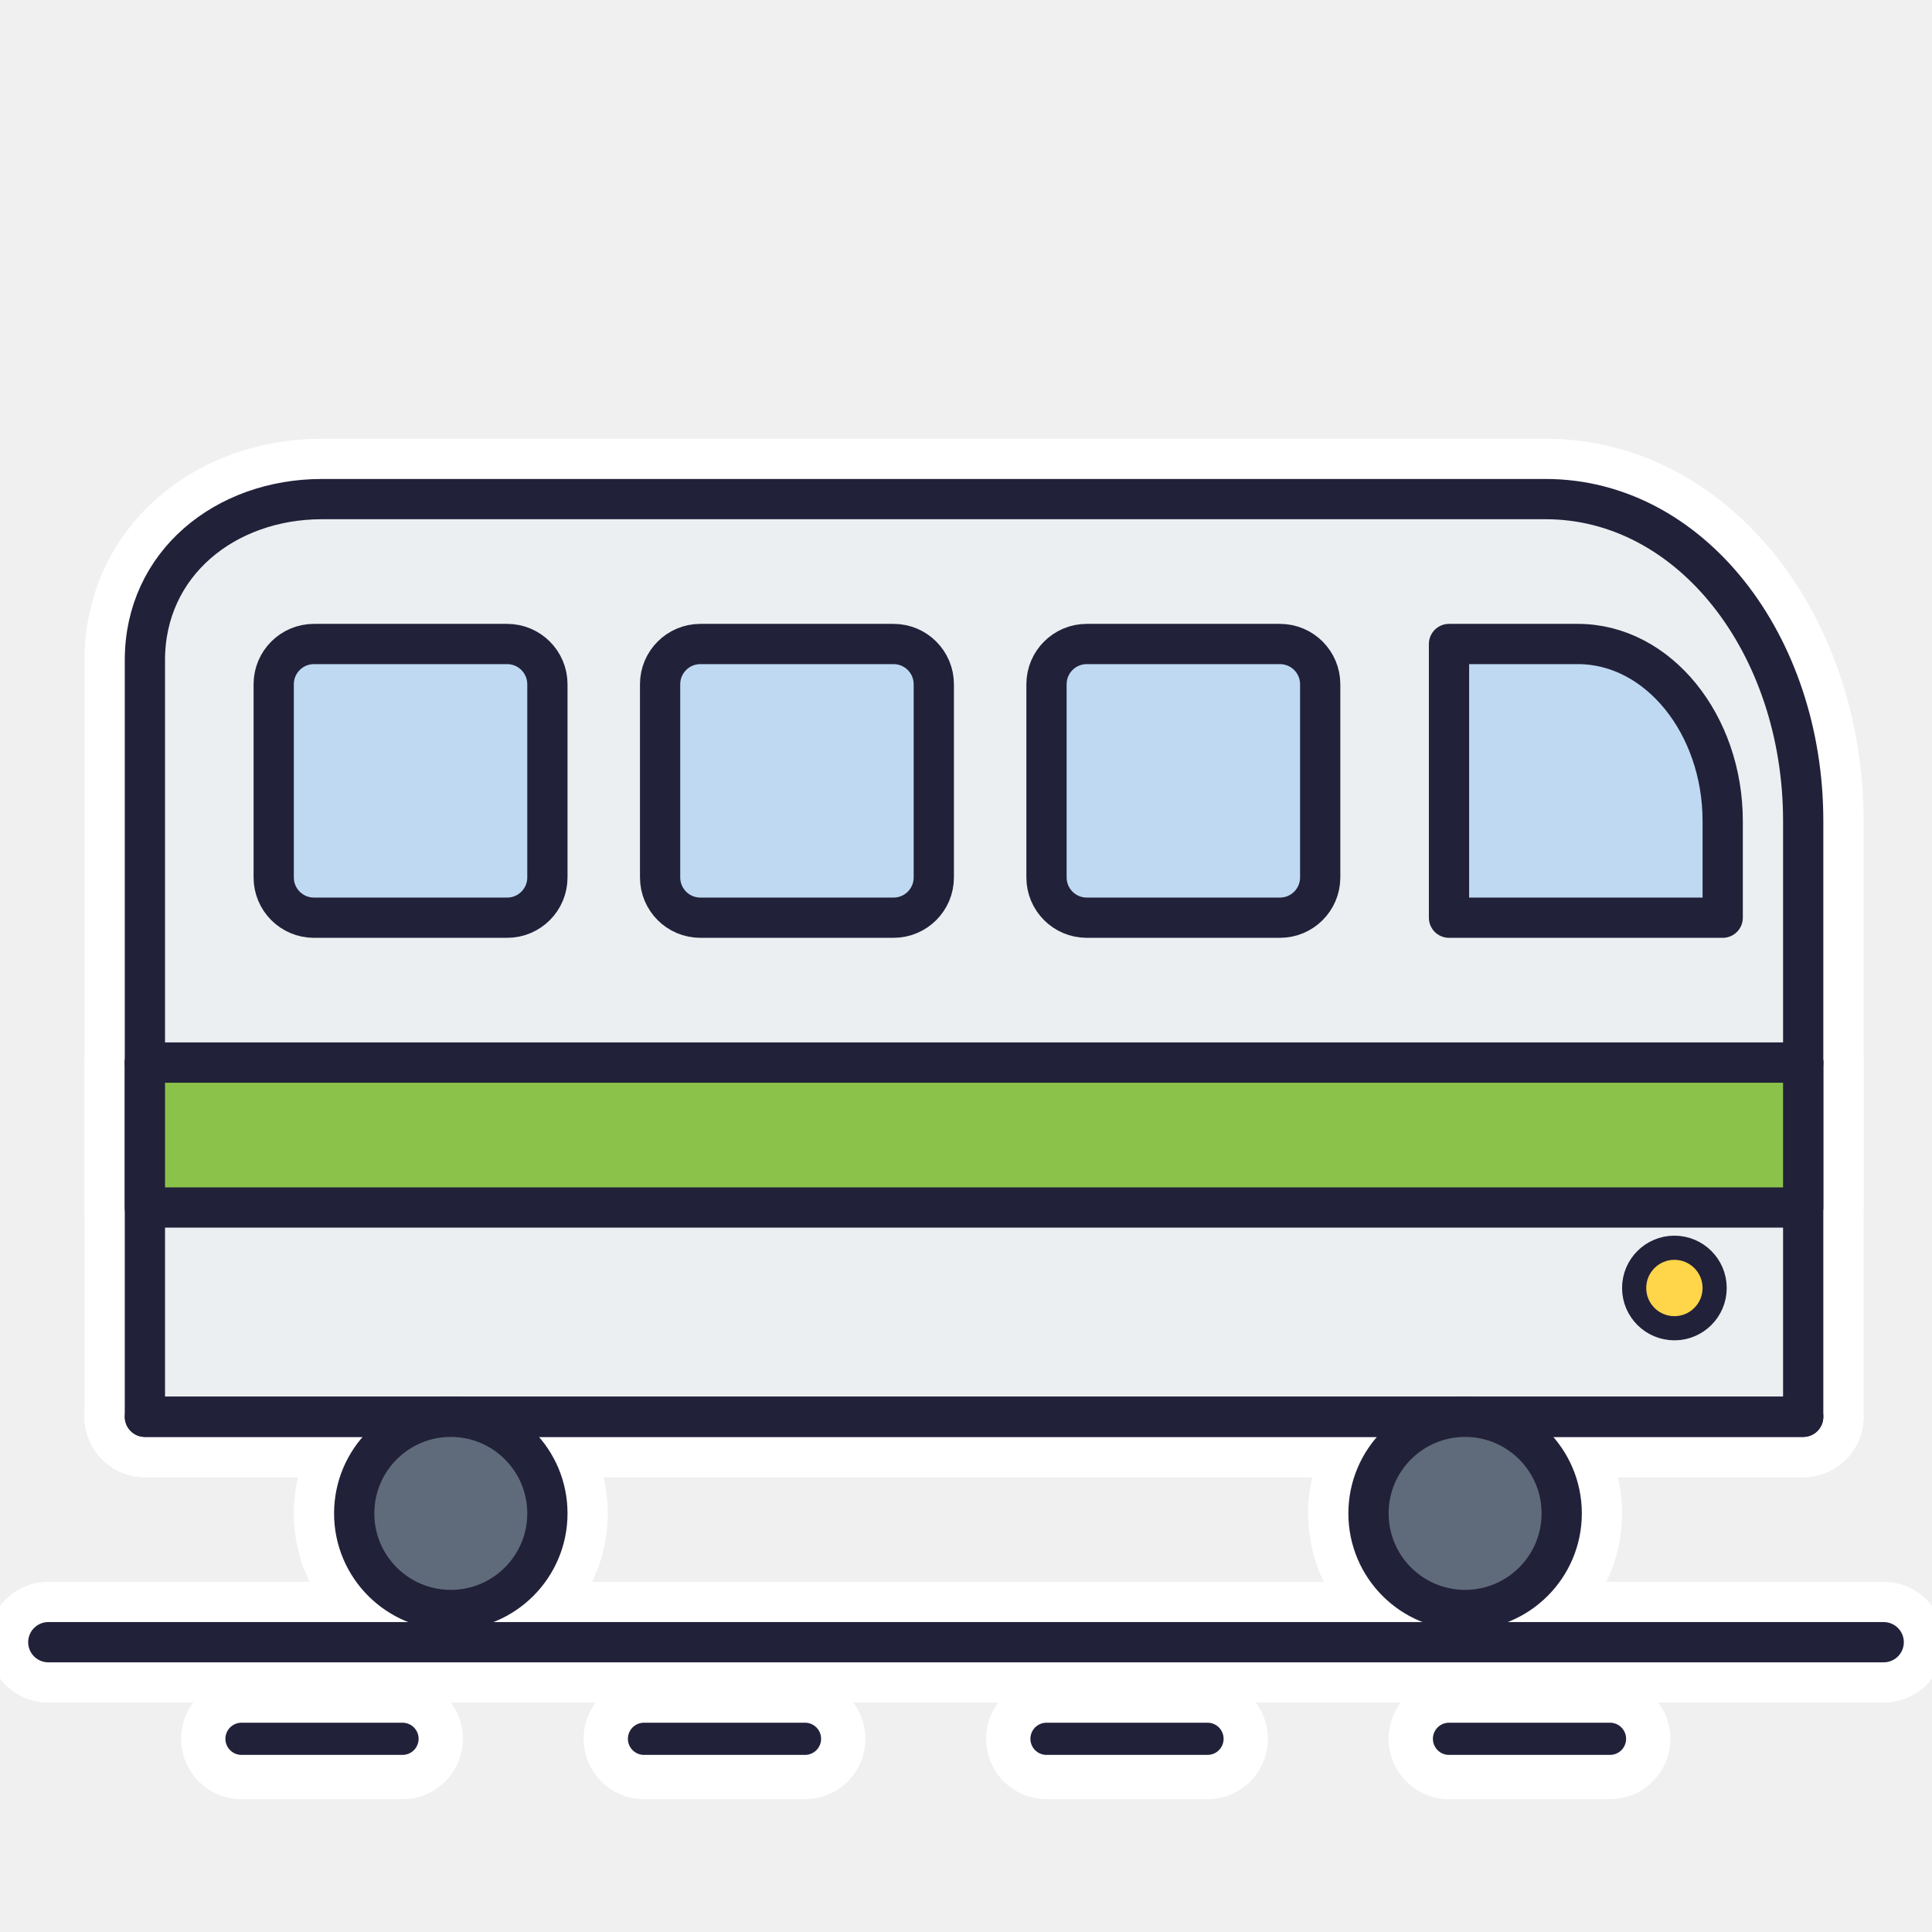
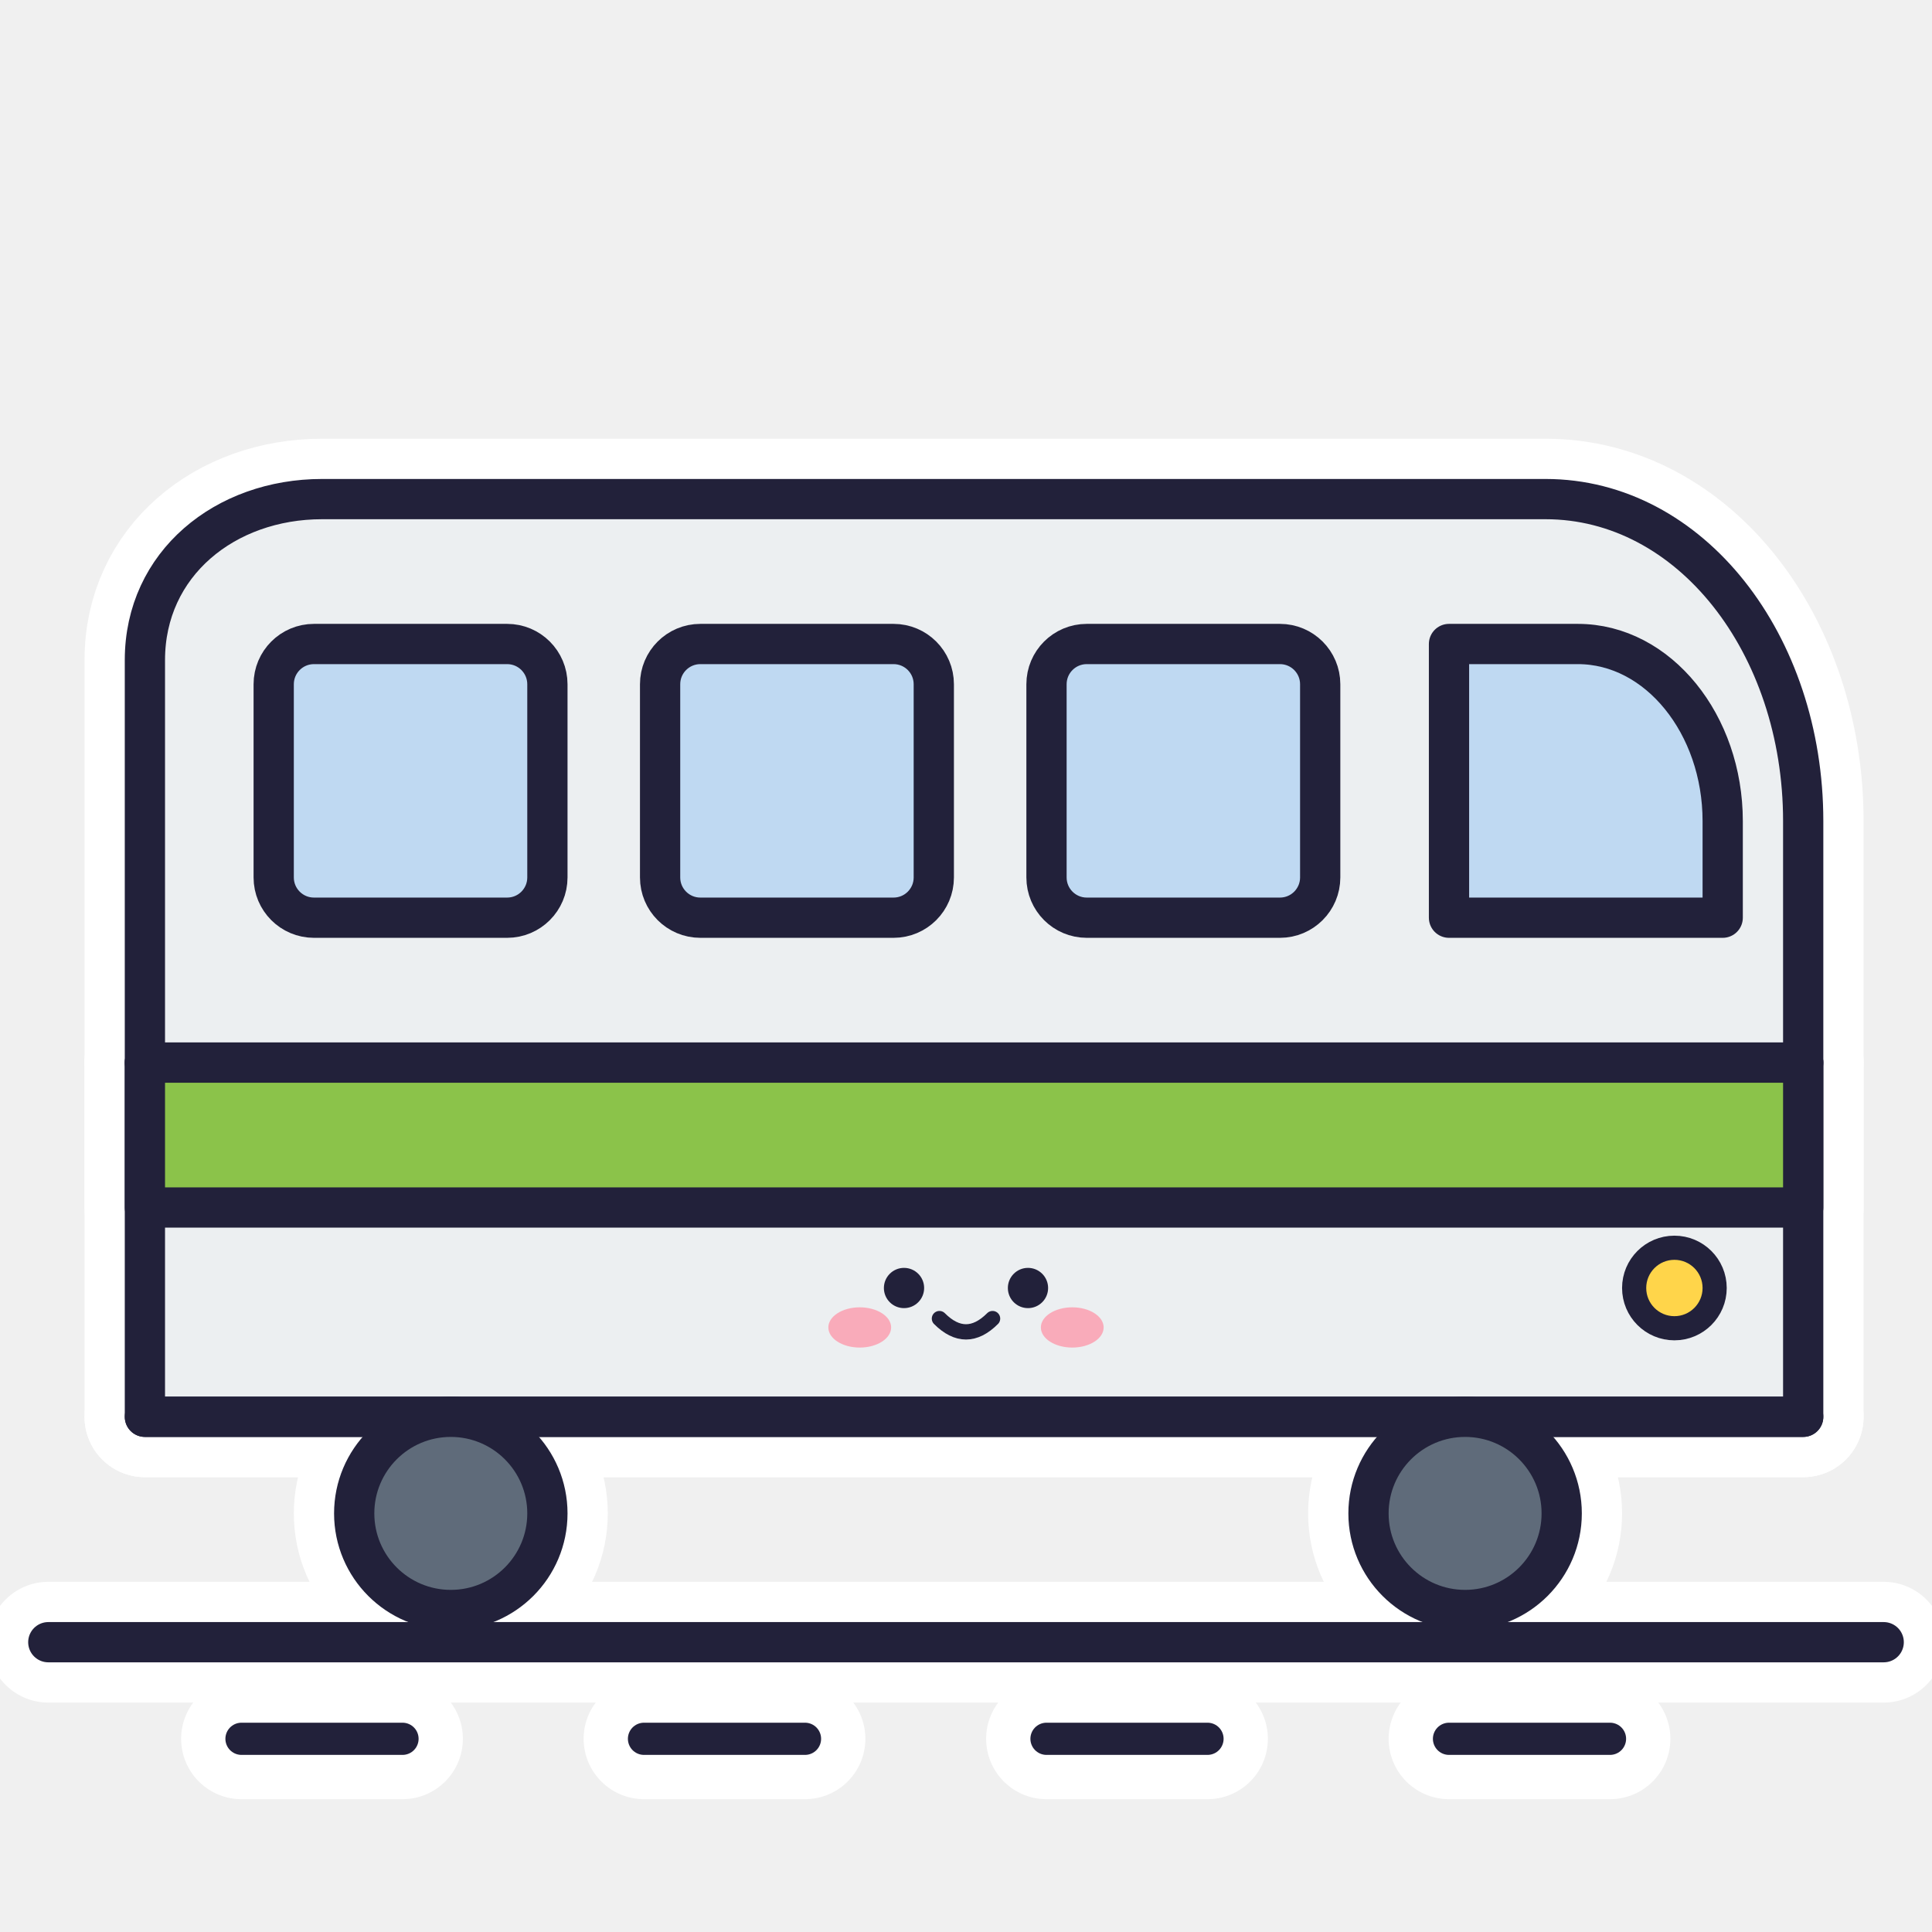
<svg xmlns="http://www.w3.org/2000/svg" viewBox="0 0 240 240" aria-hidden="true">
  <g fill="#fff" stroke="#fff" stroke-width="15" stroke-linejoin="round" stroke-linecap="round">
    <path d="M18 176V82c0-12 10-20 22-20h152c18 0 32 18 32 40v74z" opacity="1" />
    <path d="M18 132h206" opacity="1" />
    <path d="M18 132h206v18H18z" opacity="1" />
    <rect x="34" y="80" width="34" height="34" rx="5" opacity="1" />
    <rect x="82" y="80" width="34" height="34" rx="5" opacity="1" />
    <rect x="130" y="80" width="34" height="34" rx="5" opacity="1" />
    <path d="M180 80h16c10 0 18 10 18 22v12h-34z" opacity="1" />
    <path d="M18 176h206" opacity="1" />
    <circle cx="56" cy="188" r="12" opacity="1" />
    <circle cx="182" cy="188" r="12" opacity="1" />
    <path d="M6 204h228" opacity="1" />
    <path d="M30 216h20M80 216h20M130 216h20M180 216h20" opacity="1" />
    <circle cx="208" cy="160" r="5" opacity="1" />
  </g>
  <g stroke="#22213A" stroke-width="5" stroke-linejoin="round" stroke-linecap="round">
    <path d="M18 176V82c0-12 10-20 22-20h152c18 0 32 18 32 40v74z" fill="#ECEFF1" />
    <path d="M18 132h206" fill="none" />
    <path d="M18 132h206v18H18z" fill="#8BC34A" />
    <rect x="34" y="80" width="34" height="34" rx="5" fill="#BFD9F2" />
    <rect x="82" y="80" width="34" height="34" rx="5" fill="#BFD9F2" />
    <rect x="130" y="80" width="34" height="34" rx="5" fill="#BFD9F2" />
    <path d="M180 80h16c10 0 18 10 18 22v12h-34z" fill="#BFD9F2" />
    <path d="M18 176h206" fill="none" />
    <circle cx="56" cy="188" r="12" fill="#5F6B7A" />
    <circle cx="182" cy="188" r="12" fill="#5F6B7A" />
    <path d="M6 204h228" fill="none" />
    <path d="M30 216h20M80 216h20M130 216h20M180 216h20" fill="none" stroke-width="4" />
    <circle cx="208" cy="160" r="5" fill="#FFD54A" stroke-width="3" />
+     <circle cx="112.3" cy="160" r="2.5" fill="#22213A" stroke="none" />
+     <circle cx="127.7" cy="160" r="2.5" fill="#22213A" stroke="none" />
+     <ellipse cx="106.8" cy="164.9" rx="3.9" ry="2.5" fill="#FF8FA3" stroke="none" opacity=".7" />
+     <ellipse cx="133.2" cy="164.9" rx="3.9" ry="2.5" fill="#FF8FA3" stroke="none" opacity=".7" />
+     <path d="M116.7 163.8q3.3 3.3 6.6 0" fill="none" stroke-width="1.9" />
  </g>
</svg>
